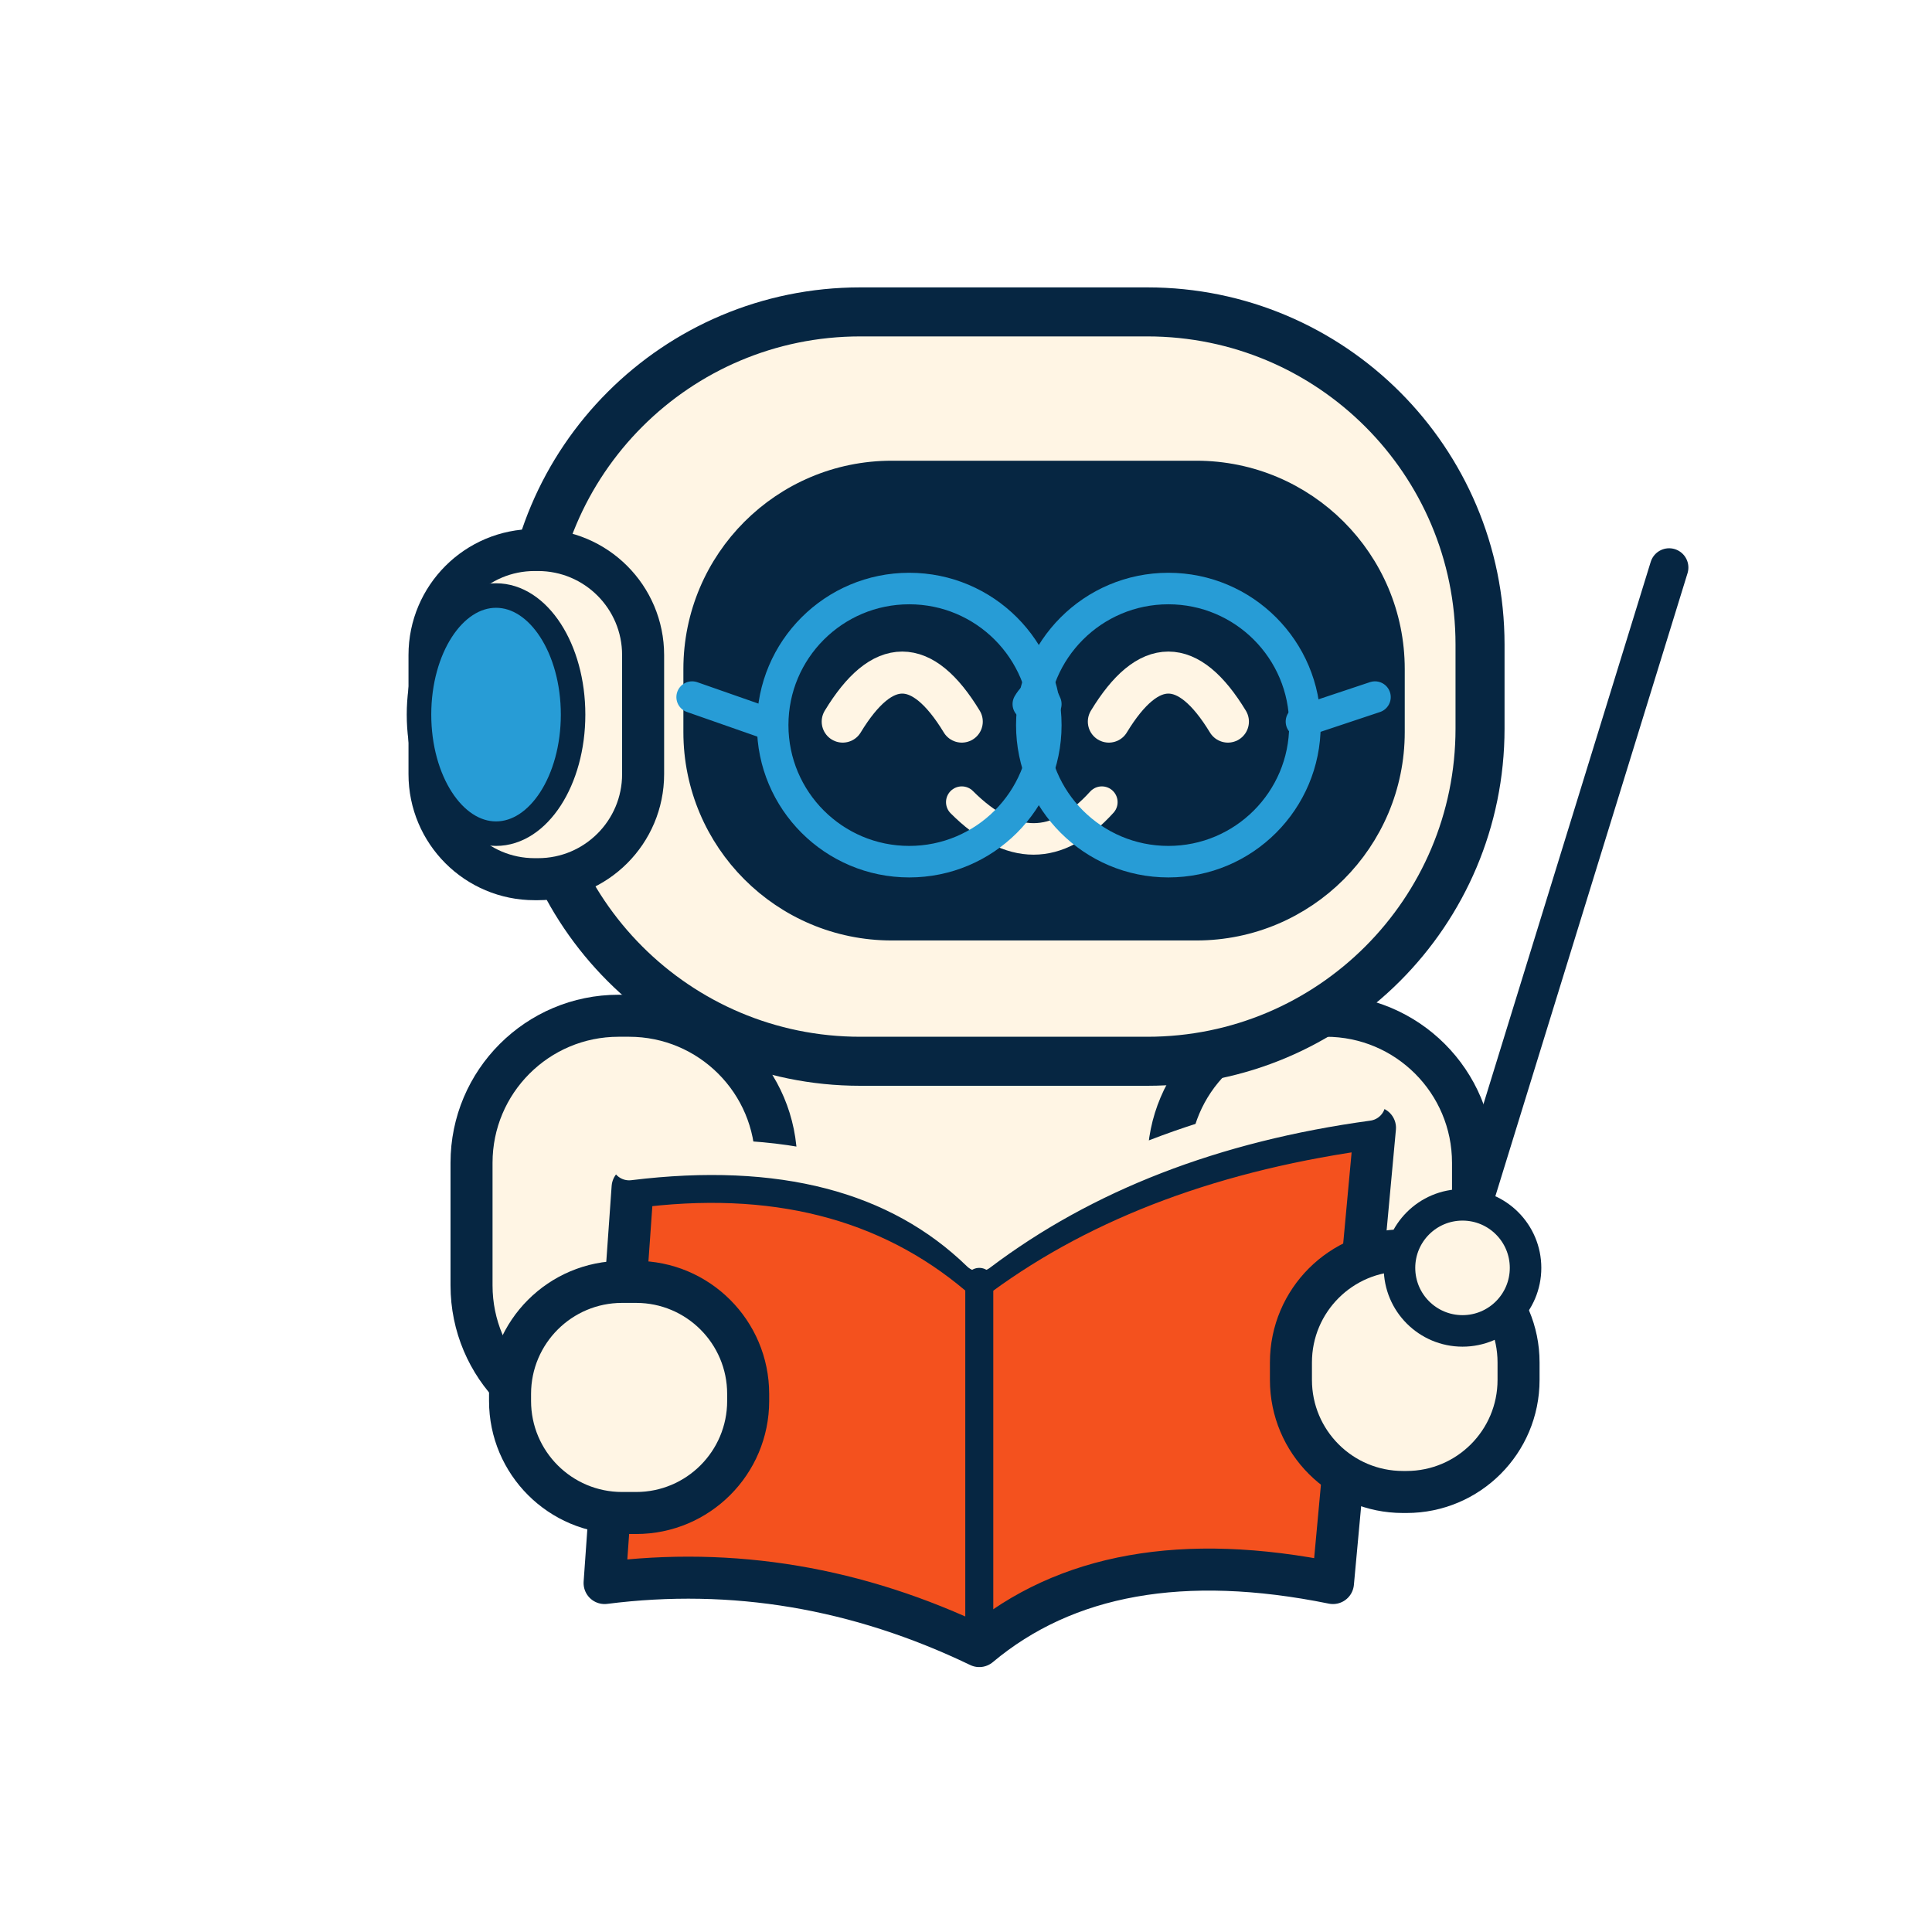
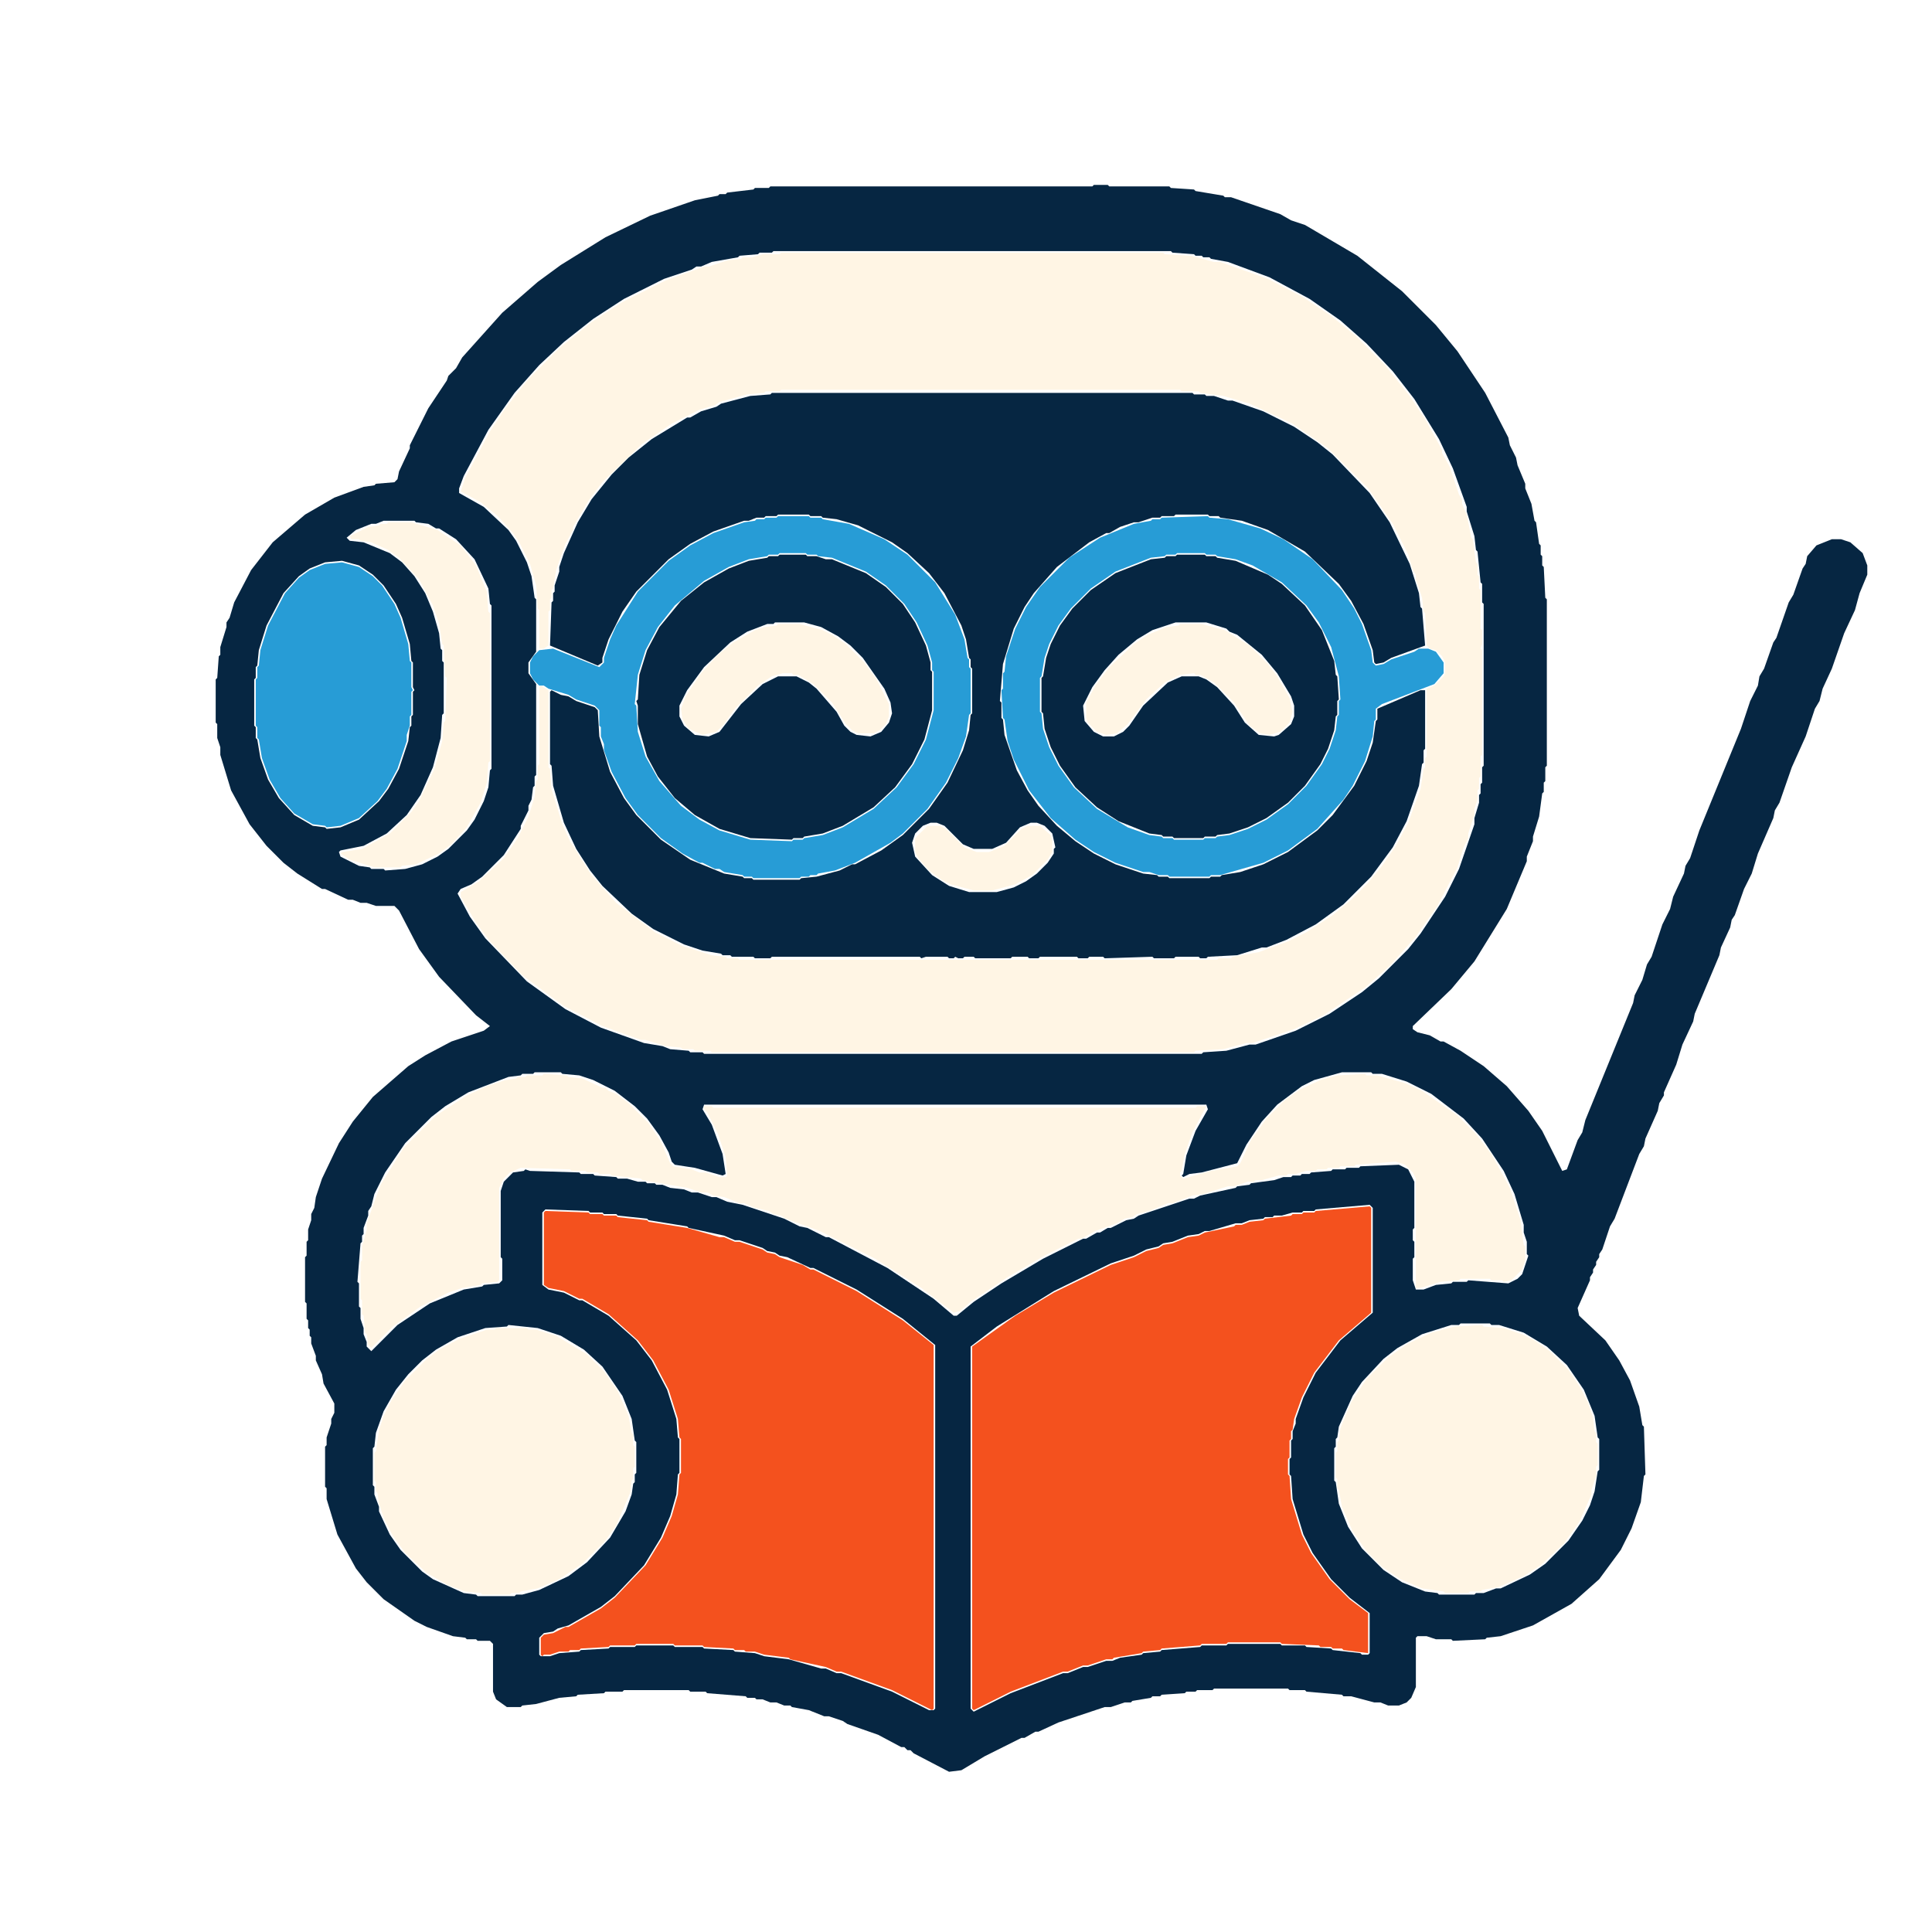
- <svg xmlns="http://www.w3.org/2000/svg" width="800" height="800" viewBox="0 0 800 800" role="img" version="1.1" id="svg14">
-   <defs id="defs14" />
-   <g transform="translate(130 90) scale(1.45)" id="g14">
-     <g stroke="#062642" stroke-linecap="round" stroke-linejoin="round" id="g7">
-       <rect x="83" y="211" width="205" height="159" rx="77" fill="#FFF5E4" stroke-width="13" id="rect1" />
-       <rect x="45" y="228" width="87" height="119" rx="42" fill="#FFF5E4" stroke-width="12" id="rect2" />
-       <rect x="244" y="228" width="87" height="119" rx="42" fill="#FFF5E4" stroke-width="12" id="rect3" />
-       <rect x="61" y="27" width="272" height="214" rx="95" fill="#FFF5E4" stroke-width="14" id="rect4" />
-       <rect x="33" y="95" width="61" height="94" rx="30" fill="#FFF5E4" stroke-width="12" id="rect5" />
-       <ellipse cx="52" cy="142" rx="22" ry="34" fill="#279CD6" stroke-width="7" id="ellipse5" />
-       <rect x="109" y="73" width="199" height="130" rx="56" fill="#062642" stroke="#062642" stroke-width="7" id="rect6" />
-       <path d="M151 144 Q168 116 185 144 M227 144 Q244 116 261 144" stroke="#FFF5E4" stroke-width="12" fill="none" id="path6" />
-       <path d="M185 167 Q206 188 225 167" stroke="#FFF5E4" stroke-width="9" fill="none" id="path7" />
-     </g>
-     <g stroke="#279CD6" stroke-width="9" fill="none" stroke-linecap="round" id="g8">
-       <circle cx="170" cy="145" r="39" id="circle7" />
-       <circle cx="244" cy="145" r="39" id="circle8" />
-       <path d="M209 139 Q207 134 204 139 M282 144 L303 137 M128 144 L108 137" id="path8" />
-     </g>
-     <g stroke="#062642" stroke-linejoin="round" stroke-linecap="round" id="g12">
-       <path d="M91 277 Q151 269 190 302 Q235 269 303 260 L291 390 Q227 377 190 408 Q138 383 83 390 Z" fill="#F4511E" stroke-width="12" id="path9" />
-       <path d="M90 270 Q155 262 190 296 Q235 262 301 253" fill="none" stroke="#FFF5E4" stroke-width="10" id="path10" />
-       <path d="M190 304 L190 403" stroke-width="8" fill="none" id="path11" />
-       <rect x="56" y="304" width="68" height="66" rx="32" fill="#FFF5E4" stroke-width="12" id="rect11" />
-       <rect x="279" y="295" width="65" height="69" rx="32" fill="#FFF5E4" stroke-width="12" id="rect12" />
-     </g>
-     <g stroke="#062642" stroke-linecap="round" id="g13">
-       <path d="M325 301 L387 100" stroke-width="11" id="path12" />
-       <circle cx="328" cy="300" r="18" fill="#FFF5E4" stroke-width="9" id="circle12" />
-     </g>
-   </g>
+ <svg xmlns="http://www.w3.org/2000/svg" width="1254" height="1254" viewBox="0 0 1254 1254" role="img" aria-label="EM3K-teachers-icon">
+   <path fill="#062642" fill-rule="evenodd" d="M1209,359 L1201,352 L1195,350 L1189,350 L1179,354 L1173,361 L1172,366 L1170,369 L1164,386 L1161,391 L1153,414 L1151,417 L1145,434 L1142,439 L1141,445 L1136,455 L1130,473 L1103,539 L1097,557 L1094,562 L1093,567 L1086,582 L1084,590 L1079,600 L1072,621 L1069,626 L1066,636 L1061,646 L1060,651 L1029,727 L1027,735 L1024,740 L1017,759 L1014,760 L1001,734 L992,721 L978,705 L963,692 L948,682 L937,676 L935,676 L928,672 L920,670 L917,668 L917,666 L942,642 L957,624 L978,590 L991,559 L991,556 L995,546 L995,543 L999,530 L1001,515 L1002,514 L1002,508 L1003,507 L1003,498 L1004,497 L1004,389 L1003,388 L1002,368 L1001,367 L1001,361 L1000,360 L1000,354 L999,353 L997,339 L996,338 L994,327 L990,317 L990,314 L985,302 L984,297 L980,289 L979,284 L964,255 L946,228 L932,211 L910,189 L881,166 L847,146 L838,143 L831,139 L799,128 L795,128 L794,127 L776,124 L775,123 L760,122 L759,121 L720,121 L719,120 L710,120 L709,121 L500,121 L499,122 L490,122 L489,123 L472,125 L471,126 L467,126 L466,127 L451,130 L422,140 L393,154 L364,172 L349,183 L326,203 L300,232 L296,239 L291,244 L290,247 L278,265 L266,289 L266,291 L259,306 L258,311 L256,313 L244,314 L243,315 L236,316 L217,323 L198,334 L177,352 L163,370 L152,391 L149,401 L147,404 L147,407 L143,420 L143,425 L142,426 L141,440 L140,441 L140,469 L141,470 L141,479 L143,485 L143,490 L150,513 L162,535 L173,549 L184,560 L193,567 L209,577 L211,577 L226,584 L229,584 L234,586 L238,586 L244,588 L256,588 L259,591 L272,616 L285,634 L309,659 L318,666 L314,669 L293,676 L276,685 L265,692 L242,712 L229,728 L220,742 L209,765 L205,777 L204,784 L202,788 L202,792 L200,798 L200,805 L199,806 L199,815 L198,816 L198,845 L199,846 L199,856 L200,857 L200,862 L201,863 L201,867 L202,868 L202,872 L205,880 L205,883 L209,892 L210,898 L217,911 L217,917 L215,921 L215,924 L212,933 L212,938 L211,939 L211,965 L212,966 L212,973 L219,996 L231,1018 L238,1027 L249,1038 L269,1052 L277,1056 L294,1062 L302,1063 L303,1064 L309,1064 L310,1065 L318,1065 L320,1067 L320,1098 L322,1103 L329,1108 L338,1108 L339,1107 L348,1106 L363,1102 L374,1101 L375,1100 L392,1099 L393,1098 L404,1098 L405,1097 L447,1097 L448,1098 L458,1098 L459,1099 L484,1101 L485,1102 L490,1102 L491,1103 L495,1103 L500,1105 L504,1105 L509,1107 L513,1107 L514,1108 L525,1110 L535,1114 L538,1114 L547,1117 L550,1119 L570,1126 L585,1134 L587,1134 L589,1136 L591,1136 L593,1138 L616,1150 L624,1149 L639,1140 L663,1128 L665,1128 L672,1124 L674,1124 L687,1118 L717,1108 L721,1108 L730,1105 L734,1105 L735,1104 L747,1102 L748,1101 L753,1101 L754,1100 L769,1099 L770,1098 L776,1098 L777,1097 L787,1097 L788,1096 L836,1096 L837,1097 L847,1097 L848,1098 L871,1100 L872,1101 L877,1101 L892,1105 L896,1105 L901,1107 L908,1107 L913,1105 L916,1102 L919,1095 L919,1063 L920,1062 L926,1062 L932,1064 L942,1064 L943,1065 L964,1064 L965,1063 L974,1062 L995,1055 L1020,1041 L1038,1025 L1052,1006 L1059,992 L1065,975 L1067,958 L1068,957 L1067,926 L1066,925 L1064,913 L1058,896 L1051,883 L1042,870 L1025,854 L1024,849 L1032,831 L1032,829 L1034,826 L1034,824 L1036,821 L1036,819 L1038,816 L1038,814 L1040,811 L1045,796 L1048,791 L1064,749 L1067,744 L1068,739 L1076,721 L1077,716 L1080,711 L1080,709 L1088,691 L1092,678 L1099,663 L1100,658 L1116,620 L1117,615 L1123,602 L1124,597 L1126,594 L1132,577 L1137,567 L1141,554 L1151,531 L1152,526 L1155,521 L1163,498 L1172,478 L1178,460 L1181,455 L1183,447 L1189,434 L1197,411 L1204,396 L1207,385 L1212,373 L1212,367Z M349,862 L364,867 L379,876 L391,887 L404,906 L410,921 L412,935 L413,936 L413,956 L412,957 L412,962 L411,963 L410,970 L406,981 L396,998 L381,1014 L369,1023 L350,1032 L339,1035 L335,1035 L334,1036 L310,1036 L309,1035 L301,1034 L281,1025 L274,1020 L260,1006 L253,996 L246,981 L246,978 L243,970 L243,965 L242,964 L242,940 L243,939 L244,930 L249,916 L257,902 L265,892 L274,883 L283,876 L297,868 L315,862 L329,861 L330,860Z M973,860 L989,865 L1004,874 L1017,886 L1028,902 L1035,919 L1037,933 L1038,934 L1038,954 L1037,955 L1035,968 L1032,977 L1027,987 L1018,1000 L1003,1015 L993,1022 L974,1031 L971,1031 L963,1034 L958,1034 L957,1035 L934,1035 L933,1034 L925,1033 L910,1027 L898,1019 L884,1005 L875,991 L869,976 L867,962 L866,961 L866,940 L867,939 L867,934 L868,933 L869,926 L878,906 L884,897 L898,882 L907,875 L923,866 L942,860 L947,860 L948,859 L967,859 L968,860Z M354,785 L382,786 L383,787 L391,787 L392,788 L400,788 L401,789 L420,791 L421,792 L446,796 L447,797 L470,802 L477,805 L480,805 L495,810 L498,812 L503,813 L506,815 L511,816 L526,823 L528,823 L556,837 L586,856 L607,873 L607,1109 L606,1110 L603,1110 L579,1098 L546,1086 L543,1086 L536,1083 L533,1083 L512,1077 L496,1075 L490,1073 L477,1072 L476,1071 L457,1070 L456,1069 L438,1069 L437,1068 L413,1068 L412,1069 L396,1069 L395,1070 L377,1071 L376,1072 L363,1073 L357,1075 L351,1075 L350,1074 L350,1063 L353,1060 L359,1059 L362,1057 L369,1055 L390,1043 L399,1036 L418,1016 L429,998 L435,984 L439,970 L440,957 L441,956 L441,934 L440,933 L439,921 L433,902 L423,883 L413,870 L395,854 L378,844 L376,844 L366,839 L356,837 L352,834 L352,787Z M889,782 L891,784 L891,852 L870,870 L854,891 L846,907 L841,921 L841,924 L839,929 L839,934 L838,935 L838,946 L837,947 L837,957 L838,958 L839,973 L846,996 L852,1008 L864,1025 L876,1037 L889,1047 L889,1073 L888,1074 L884,1074 L883,1073 L865,1071 L864,1070 L848,1069 L847,1068 L832,1068 L831,1067 L797,1067 L796,1068 L780,1068 L779,1069 L754,1071 L753,1072 L742,1073 L741,1074 L727,1076 L722,1078 L718,1078 L706,1082 L703,1082 L693,1086 L690,1086 L656,1099 L632,1111 L630,1109 L630,874 L647,861 L684,838 L721,820 L736,815 L744,811 L752,809 L755,807 L761,806 L771,802 L778,801 L782,799 L785,799 L802,794 L806,794 L811,792 L820,791 L821,790 L826,790 L827,789 L832,789 L839,787 L845,787 L846,786 L853,786 L854,785Z M232,832 L234,807 L235,806 L235,802 L236,801 L236,797 L239,789 L239,786 L241,783 L243,775 L250,761 L263,742 L280,725 L289,718 L304,709 L330,699 L338,698 L339,697 L346,697 L347,696 L364,696 L365,697 L376,698 L385,701 L399,708 L412,718 L420,726 L428,737 L434,748 L436,754 L438,756 L451,758 L469,763 L471,762 L469,749 L462,730 L456,720 L457,717 L783,717 L784,720 L776,734 L770,750 L768,762 L767,763 L768,764 L772,762 L780,761 L803,755 L809,743 L819,728 L829,717 L845,705 L853,701 L871,696 L890,696 L891,697 L897,697 L913,702 L929,710 L950,726 L962,739 L976,760 L983,775 L989,795 L989,800 L991,806 L991,814 L992,815 L988,827 L985,830 L979,833 L953,831 L952,832 L943,832 L942,833 L932,834 L924,837 L919,837 L917,831 L917,817 L918,816 L918,806 L917,805 L917,798 L918,797 L918,767 L914,759 L908,756 L883,757 L882,758 L874,758 L873,759 L865,759 L864,760 L851,761 L850,762 L845,762 L844,763 L839,763 L838,764 L833,764 L827,766 L812,768 L811,769 L803,770 L802,771 L779,776 L775,778 L772,778 L739,789 L736,791 L731,792 L721,797 L719,797 L714,800 L712,800 L705,804 L703,804 L677,817 L650,833 L632,845 L621,854 L619,854 L606,843 L576,823 L538,803 L536,803 L524,797 L519,796 L509,791 L482,782 L472,780 L465,777 L462,777 L453,774 L449,774 L444,772 L435,771 L430,769 L426,769 L425,768 L420,768 L419,767 L414,767 L407,765 L401,765 L400,764 L386,763 L385,762 L377,762 L376,761 L344,760 L341,759 L340,760 L333,761 L327,767 L325,773 L325,816 L326,817 L326,831 L324,833 L314,834 L313,835 L301,837 L279,846 L258,860 L241,877 L238,874 L238,871 L236,866 L236,862 L234,856 L234,849 L233,848 L233,833Z M222,364 L233,367 L242,373 L249,380 L257,392 L261,401 L266,418 L267,429 L268,430 L268,446 L269,448 L268,449 L268,464 L267,465 L267,471 L266,472 L265,481 L259,499 L252,512 L246,520 L233,532 L221,537 L212,538 L211,537 L203,536 L191,529 L181,518 L174,506 L169,492 L167,480 L166,479 L166,472 L165,471 L165,441 L166,440 L166,433 L167,432 L168,422 L173,406 L184,385 L194,374 L201,369 L211,365Z M269,338 L270,339 L278,340 L283,343 L285,343 L296,350 L308,363 L317,382 L318,392 L319,393 L319,499 L318,500 L317,511 L314,520 L308,532 L303,539 L291,551 L284,556 L274,561 L263,564 L250,565 L249,564 L241,564 L240,563 L233,562 L221,556 L220,553 L221,552 L236,549 L251,541 L264,529 L273,516 L281,498 L286,479 L287,464 L288,463 L288,430 L287,429 L287,422 L286,421 L285,411 L281,397 L276,385 L269,374 L261,365 L253,359 L236,352 L227,351 L225,349 L231,344 L241,340 L244,340 L249,338Z M317,279 L334,255 L350,237 L366,222 L385,207 L405,194 L431,181 L449,175 L452,173 L455,173 L462,170 L479,167 L480,166 L492,165 L493,164 L501,164 L502,163 L760,163 L761,164 L775,165 L776,166 L780,166 L781,167 L785,167 L786,168 L797,170 L824,180 L850,194 L870,208 L887,223 L904,241 L918,259 L934,285 L943,304 L952,329 L952,332 L957,348 L958,357 L959,358 L961,378 L962,379 L962,391 L963,392 L963,497 L962,498 L962,508 L961,509 L961,515 L960,516 L960,521 L957,531 L957,535 L947,564 L938,582 L922,606 L914,616 L895,635 L884,644 L863,658 L841,669 L815,678 L811,678 L796,682 L781,683 L780,684 L457,684 L456,683 L448,683 L447,682 L435,681 L430,679 L418,677 L390,667 L367,655 L342,637 L315,609 L305,595 L297,580 L299,577 L306,574 L313,569 L327,555 L338,538 L338,536 L343,526 L343,523 L345,519 L346,511 L347,510 L347,504 L348,503 L348,444 L343,437 L343,430 L348,423 L348,389 L347,388 L345,374 L342,365 L335,351 L330,344 L314,329 L298,320 L298,317 L301,309Z M764,360 L763,361 L757,361 L756,362 L747,363 L724,372 L708,383 L696,395 L688,406 L682,418 L679,427 L677,439 L676,440 L676,462 L677,463 L678,473 L682,485 L688,497 L698,511 L712,524 L726,533 L746,541 L754,542 L755,543 L761,543 L762,544 L781,544 L782,543 L789,543 L790,542 L798,541 L810,537 L822,531 L836,521 L847,510 L857,496 L862,486 L866,474 L867,465 L868,464 L868,455 L869,454 L868,439 L867,438 L866,429 L858,409 L847,393 L832,379 L823,373 L802,364 L790,362 L789,361 L783,361 L782,360Z M703,458 L709,446 L717,435 L726,425 L738,415 L748,409 L763,404 L783,404 L796,408 L798,410 L803,412 L819,425 L829,437 L838,452 L840,458 L840,465 L838,470 L830,477 L827,478 L817,477 L808,469 L801,458 L790,446 L783,441 L778,439 L767,439 L758,443 L742,458 L733,471 L729,475 L723,478 L716,478 L710,475 L704,468Z M540,363 L536,363 L530,361 L524,361 L523,360 L506,360 L505,361 L499,361 L498,362 L486,364 L473,369 L457,378 L442,390 L428,407 L420,422 L415,438 L414,454 L413,455 L414,458 L414,470 L420,491 L427,504 L438,518 L451,529 L467,538 L487,544 L514,545 L515,544 L521,544 L522,543 L534,541 L547,536 L567,524 L581,511 L592,496 L600,480 L605,461 L605,436 L604,435 L604,430 L601,419 L594,404 L586,392 L575,381 L562,372Z M441,458 L446,448 L457,433 L474,417 L485,410 L498,405 L502,405 L503,404 L522,404 L533,407 L544,413 L552,419 L560,427 L574,447 L578,456 L579,463 L577,469 L572,475 L565,478 L556,477 L552,475 L548,471 L543,462 L530,447 L525,443 L517,439 L505,439 L495,444 L481,457 L467,475 L460,478 L451,477 L444,471 L441,465Z M366,359 L363,368 L363,371 L360,380 L360,384 L359,385 L359,390 L358,391 L357,419 L388,432 L391,430 L391,427 L395,415 L404,397 L413,384 L434,363 L448,353 L463,345 L483,338 L486,338 L491,336 L496,336 L497,335 L504,335 L505,334 L525,334 L526,335 L533,335 L534,336 L543,337 L557,341 L579,352 L589,359 L603,372 L613,385 L624,406 L627,415 L629,427 L630,428 L630,433 L631,434 L631,463 L630,464 L629,474 L625,487 L615,508 L603,525 L586,542 L572,552 L555,561 L553,561 L545,565 L530,569 L520,570 L519,571 L489,571 L488,570 L483,570 L482,569 L470,567 L448,558 L429,545 L413,529 L405,518 L396,501 L389,478 L388,461 L386,459 L374,455 L369,452 L364,451 L358,448 L357,449 L357,496 L358,497 L359,510 L366,534 L374,551 L383,565 L391,575 L410,593 L424,603 L444,613 L456,617 L468,619 L469,620 L474,620 L475,621 L489,621 L490,622 L500,622 L501,621 L597,621 L598,622 L601,621 L615,621 L616,622 L619,622 L620,621 L622,622 L625,622 L626,621 L632,621 L633,622 L656,622 L657,621 L667,621 L668,622 L674,622 L675,621 L699,621 L700,622 L706,622 L707,621 L716,621 L717,622 L748,621 L749,622 L762,622 L763,621 L778,621 L779,622 L783,622 L784,621 L803,620 L819,615 L822,615 L835,610 L854,600 L872,587 L890,569 L904,550 L913,533 L921,510 L923,496 L924,495 L924,487 L925,486 L925,448 L922,448 L894,460 L894,467 L893,468 L891,482 L887,494 L879,510 L865,529 L855,539 L836,553 L820,561 L805,566 L793,568 L792,569 L786,569 L785,570 L759,570 L758,569 L752,569 L751,568 L742,567 L724,561 L710,554 L698,546 L686,536 L674,523 L667,513 L660,500 L652,477 L651,467 L650,466 L650,456 L649,455 L651,431 L658,408 L665,394 L671,385 L686,368 L707,352 L718,346 L720,346 L727,342 L736,339 L739,339 L748,336 L753,336 L754,335 L762,335 L763,334 L784,334 L785,335 L791,335 L792,336 L806,338 L823,344 L847,358 L869,379 L877,390 L885,405 L891,422 L892,430 L893,431 L898,430 L903,427 L925,419 L923,395 L922,394 L921,385 L915,366 L902,339 L889,320 L865,295 L855,287 L840,277 L820,267 L800,260 L797,260 L788,257 L783,257 L782,256 L775,256 L774,255 L501,255 L500,256 L487,257 L468,262 L465,264 L455,267 L448,271 L446,271 L423,285 L408,297 L397,308 L384,324 L375,339Z M592,547 L594,541 L599,536 L604,534 L608,534 L613,536 L625,548 L632,551 L644,551 L653,547 L662,537 L669,534 L673,534 L678,536 L683,541 L685,550 L684,551 L684,554 L680,560 L673,567 L666,572 L658,576 L647,579 L629,579 L616,575 L605,568 L594,556Z" />
+   <path fill="#FFF5E4" fill-rule="evenodd" d="M348,863 L343,863 L342,862 L322,862 L321,863 L316,863 L298,869 L285,876 L277,882 L263,896 L254,909 L249,919 L246,928 L244,942 L243,943 L243,961 L244,962 L244,968 L245,969 L246,976 L249,985 L255,997 L263,1008 L277,1021 L291,1029 L302,1033 L312,1034 L313,1035 L331,1035 L332,1034 L337,1034 L338,1033 L349,1031 L363,1025 L378,1015 L393,1000 L400,990 L409,969 L410,961 L411,960 L411,953 L412,952 L412,939 L411,938 L411,931 L410,930 L408,919 L401,903 L392,890 L381,879 L361,867Z M976,862 L963,861 L962,860 L944,861 L929,865 L914,872 L901,881 L887,895 L877,910 L870,927 L869,935 L868,936 L868,942 L867,943 L867,959 L868,960 L868,966 L869,967 L871,978 L878,994 L887,1007 L897,1017 L909,1025 L923,1031 L937,1033 L938,1034 L953,1034 L954,1033 L961,1033 L962,1032 L973,1030 L989,1023 L1000,1016 L1015,1002 L1025,988 L1033,970 L1033,967 L1036,958 L1036,952 L1037,951 L1037,937 L1036,936 L1036,930 L1035,929 L1034,920 L1031,911 L1026,901 L1018,889 L1006,877 L996,870 L988,866Z M234,843 L235,844 L235,853 L236,854 L237,865 L238,866 L239,873 L241,875 L255,861 L273,848 L291,839 L300,836 L312,834 L313,833 L323,832 L324,831 L324,771 L327,765 L331,761 L338,758 L370,759 L371,760 L380,760 L381,761 L388,761 L389,762 L396,762 L397,763 L416,765 L417,766 L446,771 L455,774 L459,774 L463,776 L470,777 L480,781 L483,781 L490,784 L499,786 L502,788 L507,789 L510,791 L532,799 L568,817 L598,836 L619,852 L623,851 L630,845 L654,829 L678,815 L700,804 L702,804 L711,799 L725,794 L730,791 L735,790 L738,788 L746,786 L758,781 L761,781 L774,776 L781,775 L797,770 L801,770 L810,767 L814,767 L815,766 L819,766 L830,763 L835,763 L836,762 L841,762 L848,760 L854,760 L855,759 L861,759 L862,758 L869,758 L870,757 L879,757 L880,756 L906,754 L912,756 L917,761 L919,765 L919,836 L922,836 L935,832 L947,831 L948,830 L967,830 L968,831 L975,831 L976,832 L981,831 L988,824 L990,818 L990,809 L989,808 L987,792 L980,771 L968,749 L958,736 L946,724 L923,708 L912,703 L894,698 L887,698 L886,697 L868,698 L857,701 L844,707 L834,714 L822,726 L812,740 L805,755 L803,757 L786,760 L768,765 L766,763 L766,761 L767,760 L769,749 L774,735 L783,718 L777,718 L776,719 L463,719 L462,718 L457,718 L457,720 L459,722 L466,736 L471,751 L472,763 L471,764 L467,764 L458,761 L454,761 L449,759 L437,757 L435,755 L429,741 L421,729 L408,716 L400,710 L395,708 L393,706 L391,706 L378,700 L369,699 L368,698 L353,697 L352,698 L342,698 L341,699 L336,699 L335,700 L328,701 L316,705 L303,711 L283,724 L262,745 L247,769 L238,794 L238,798 L235,809 L235,818 L234,819Z M594,544 L594,553 L596,557 L603,565 L611,571 L617,574 L632,578 L644,578 L659,574 L670,568 L680,558 L683,553 L683,545 L682,542 L675,536 L667,536 L663,538 L652,549 L642,553 L634,553 L626,550 L614,538 L610,536 L602,536Z M705,456 L705,466 L706,469 L712,475 L718,477 L725,476 L732,470 L744,454 L756,443 L766,438 L775,437 L776,438 L779,438 L788,443 L801,456 L811,471 L818,476 L824,477 L831,475 L837,469 L839,462 L837,453 L829,439 L823,431 L811,419 L795,409 L780,405 L766,405 L765,406 L757,407 L745,412 L736,418 L720,433 L711,445Z M442,460 L443,467 L447,473 L456,477 L465,475 L470,470 L477,460 L492,445 L501,439 L508,437 L514,437 L515,438 L518,438 L528,444 L540,456 L549,470 L553,474 L557,476 L567,476 L571,474 L575,470 L577,465 L577,457 L569,441 L561,430 L549,418 L540,412 L534,409 L519,405 L505,405 L504,406 L496,407 L490,409 L476,417 L466,425 L455,437 L445,452Z M267,339 L252,339 L251,340 L247,340 L246,341 L239,342 L227,348 L228,350 L233,350 L234,351 L241,352 L252,357 L259,362 L272,376 L281,393 L285,405 L287,418 L288,419 L289,439 L290,440 L289,468 L288,469 L287,481 L282,499 L272,520 L267,527 L253,541 L235,551 L222,553 L221,554 L227,558 L243,563 L260,563 L261,562 L270,561 L285,554 L293,548 L303,537 L312,521 L316,508 L317,495 L318,494 L318,398 L317,397 L316,384 L309,367 L299,354 L284,344Z M318,280 L302,310 L299,319 L312,326 L323,335 L333,346 L337,352 L344,366 L348,380 L349,395 L350,396 L350,421 L353,421 L356,419 L356,397 L357,396 L357,389 L358,388 L358,383 L359,382 L361,370 L367,353 L372,344 L372,342 L382,325 L391,313 L417,288 L436,275 L454,266 L464,263 L467,261 L485,256 L496,255 L497,254 L506,254 L507,253 L766,253 L767,254 L778,254 L779,255 L794,257 L811,262 L839,275 L862,291 L888,317 L904,340 L914,360 L917,370 L919,373 L919,376 L923,388 L924,397 L925,398 L926,419 L928,421 L932,422 L936,426 L938,430 L938,437 L937,439 L931,445 L926,447 L926,491 L925,492 L925,498 L924,499 L922,512 L914,534 L906,549 L897,562 L888,573 L877,584 L865,594 L848,605 L836,611 L817,618 L800,621 L799,622 L791,622 L790,623 L480,623 L479,622 L472,622 L471,621 L462,620 L443,614 L425,605 L400,586 L384,568 L370,546 L365,535 L358,512 L357,499 L356,498 L356,448 L351,445 L350,446 L350,496 L349,497 L349,506 L348,507 L347,517 L343,530 L336,544 L327,557 L311,572 L299,579 L299,582 L309,599 L318,611 L339,633 L366,653 L391,666 L416,675 L419,675 L432,679 L442,680 L443,681 L450,681 L451,682 L461,682 L462,683 L775,683 L776,682 L794,681 L809,677 L813,677 L840,668 L859,659 L886,641 L902,627 L919,608 L933,588 L946,563 L950,550 L953,544 L953,541 L957,529 L957,525 L959,519 L959,513 L960,512 L960,505 L961,504 L961,491 L962,490 L962,422 L961,421 L962,418 L962,409 L961,408 L961,383 L960,382 L960,374 L959,373 L959,366 L958,365 L956,350 L955,349 L952,334 L949,327 L949,324 L947,321 L941,303 L936,294 L936,292 L925,272 L915,257 L899,237 L880,218 L864,205 L846,193 L823,181 L792,170 L788,170 L773,166 L756,165 L755,164 L507,164 L506,165 L495,165 L488,167 L482,167 L481,168 L472,169 L460,173 L457,173 L432,182 L404,196 L384,209 L363,226 L343,246 L328,265Z" />
+   <path fill="#F4511E" fill-rule="evenodd" d="M354,786 L353,787 L353,834 L356,836 L366,838 L376,843 L378,843 L395,853 L414,870 L424,883 L434,902 L440,921 L441,933 L442,934 L442,956 L441,957 L440,970 L436,984 L430,998 L419,1016 L399,1037 L390,1044 L369,1056 L367,1056 L359,1060 L353,1061 L351,1063 L351,1074 L352,1075 L353,1074 L357,1074 L363,1072 L369,1072 L370,1071 L376,1071 L377,1070 L395,1069 L396,1068 L412,1068 L413,1067 L437,1067 L438,1068 L456,1068 L457,1069 L476,1070 L477,1071 L483,1071 L484,1072 L490,1072 L496,1074 L512,1076 L513,1077 L536,1082 L543,1085 L546,1085 L579,1097 L605,1110 L606,1109 L606,873 L586,857 L556,838 L528,824 L526,824 L521,821 L506,816 L503,814 L498,813 L495,811 L480,806 L477,806 L470,803 L467,803 L446,797 L421,793 L420,792 L401,790 L400,789 L392,789 L391,788 L383,788 L382,787Z M889,783 L854,786 L853,787 L846,787 L845,788 L839,788 L838,789 L821,791 L820,792 L811,793 L806,795 L802,795 L801,796 L782,800 L778,802 L771,803 L761,807 L755,808 L752,810 L744,812 L736,816 L721,821 L684,839 L659,854 L631,874 L631,1109 L632,1110 L656,1098 L690,1085 L693,1085 L703,1081 L706,1081 L718,1077 L722,1077 L723,1076 L741,1073 L742,1072 L753,1071 L754,1070 L779,1068 L780,1067 L796,1067 L797,1066 L831,1066 L832,1067 L856,1068 L857,1069 L864,1069 L865,1070 L871,1070 L872,1071 L888,1073 L888,1047 L876,1038 L863,1025 L851,1008 L845,996 L838,973 L837,958 L836,957 L836,947 L837,946 L837,935 L838,934 L838,929 L839,928 L840,921 L845,907 L853,891 L869,870 L890,852 L890,784Z" />
+   <path fill="#279CD6" fill-rule="evenodd" d="M222,365 L211,366 L201,370 L194,375 L185,385 L174,406 L169,422 L168,432 L167,433 L167,440 L166,441 L166,471 L167,472 L167,479 L168,480 L170,492 L175,506 L182,518 L191,528 L203,535 L211,536 L212,537 L221,536 L233,531 L245,520 L251,512 L258,499 L264,481 L264,477 L266,471 L266,465 L267,464 L267,449 L268,448 L267,446 L267,430 L266,429 L265,418 L260,401 L256,392 L248,380 L242,374 L233,368Z M754,336 L753,337 L748,337 L747,338 L736,340 L714,349 L694,362 L675,381 L666,394 L659,408 L653,426 L652,436 L651,437 L651,447 L650,448 L651,466 L652,467 L654,481 L658,493 L668,513 L682,531 L698,545 L710,553 L724,560 L742,566 L746,566 L752,568 L758,568 L759,569 L785,569 L786,568 L792,568 L820,560 L836,552 L855,538 L872,519 L878,510 L886,494 L891,478 L892,468 L893,467 L893,460 L897,457 L931,444 L937,437 L937,430 L932,423 L927,421 L921,421 L918,423 L903,428 L898,431 L893,432 L891,430 L890,422 L884,405 L879,395 L871,383 L852,363 L833,350 L818,343 L797,337 L785,336 L784,335Z M764,359 L782,359 L783,360 L789,360 L790,361 L802,363 L813,367 L832,378 L848,393 L856,404 L864,420 L869,439 L870,454 L869,455 L869,464 L868,465 L867,474 L863,486 L858,496 L848,510 L836,522 L822,532 L810,538 L798,542 L790,543 L789,544 L782,544 L781,545 L762,545 L761,544 L755,544 L754,543 L746,542 L732,537 L712,525 L697,511 L687,497 L681,485 L677,473 L676,463 L675,462 L675,440 L676,439 L678,427 L681,418 L687,406 L695,395 L708,382 L724,371 L747,362 L756,361 L757,360 L763,360Z M551,340 L534,337 L533,336 L526,336 L525,335 L505,335 L504,336 L497,336 L496,337 L491,337 L490,338 L483,339 L463,346 L448,354 L434,364 L414,384 L400,406 L396,415 L392,427 L392,430 L389,433 L359,421 L350,422 L346,426 L344,430 L344,437 L346,441 L350,445 L353,445 L356,447 L369,451 L374,454 L386,458 L389,461 L389,471 L390,472 L390,478 L392,483 L392,487 L397,501 L406,518 L414,529 L429,544 L443,554 L454,560 L456,560 L464,564 L467,564 L470,566 L482,568 L483,569 L488,569 L489,570 L519,570 L520,569 L525,569 L526,568 L530,568 L531,567 L542,565 L555,560 L578,547 L586,541 L602,525 L614,508 L622,492 L627,478 L629,464 L630,463 L630,434 L629,433 L629,428 L628,427 L626,415 L620,399 L607,378 L589,360 L574,350Z M540,362 L562,371 L575,380 L587,392 L595,404 L602,419 L605,430 L605,435 L606,436 L606,461 L601,480 L593,496 L582,511 L567,525 L547,537 L534,542 L522,544 L521,545 L515,545 L514,546 L487,545 L467,539 L454,532 L442,523 L428,507 L419,491 L414,475 L413,458 L412,457 L414,438 L419,422 L427,407 L438,393 L457,377 L473,368 L486,363 L498,361 L499,360 L505,360 L506,359 L523,359 L524,360 L530,360 L531,361Z" />
</svg>
